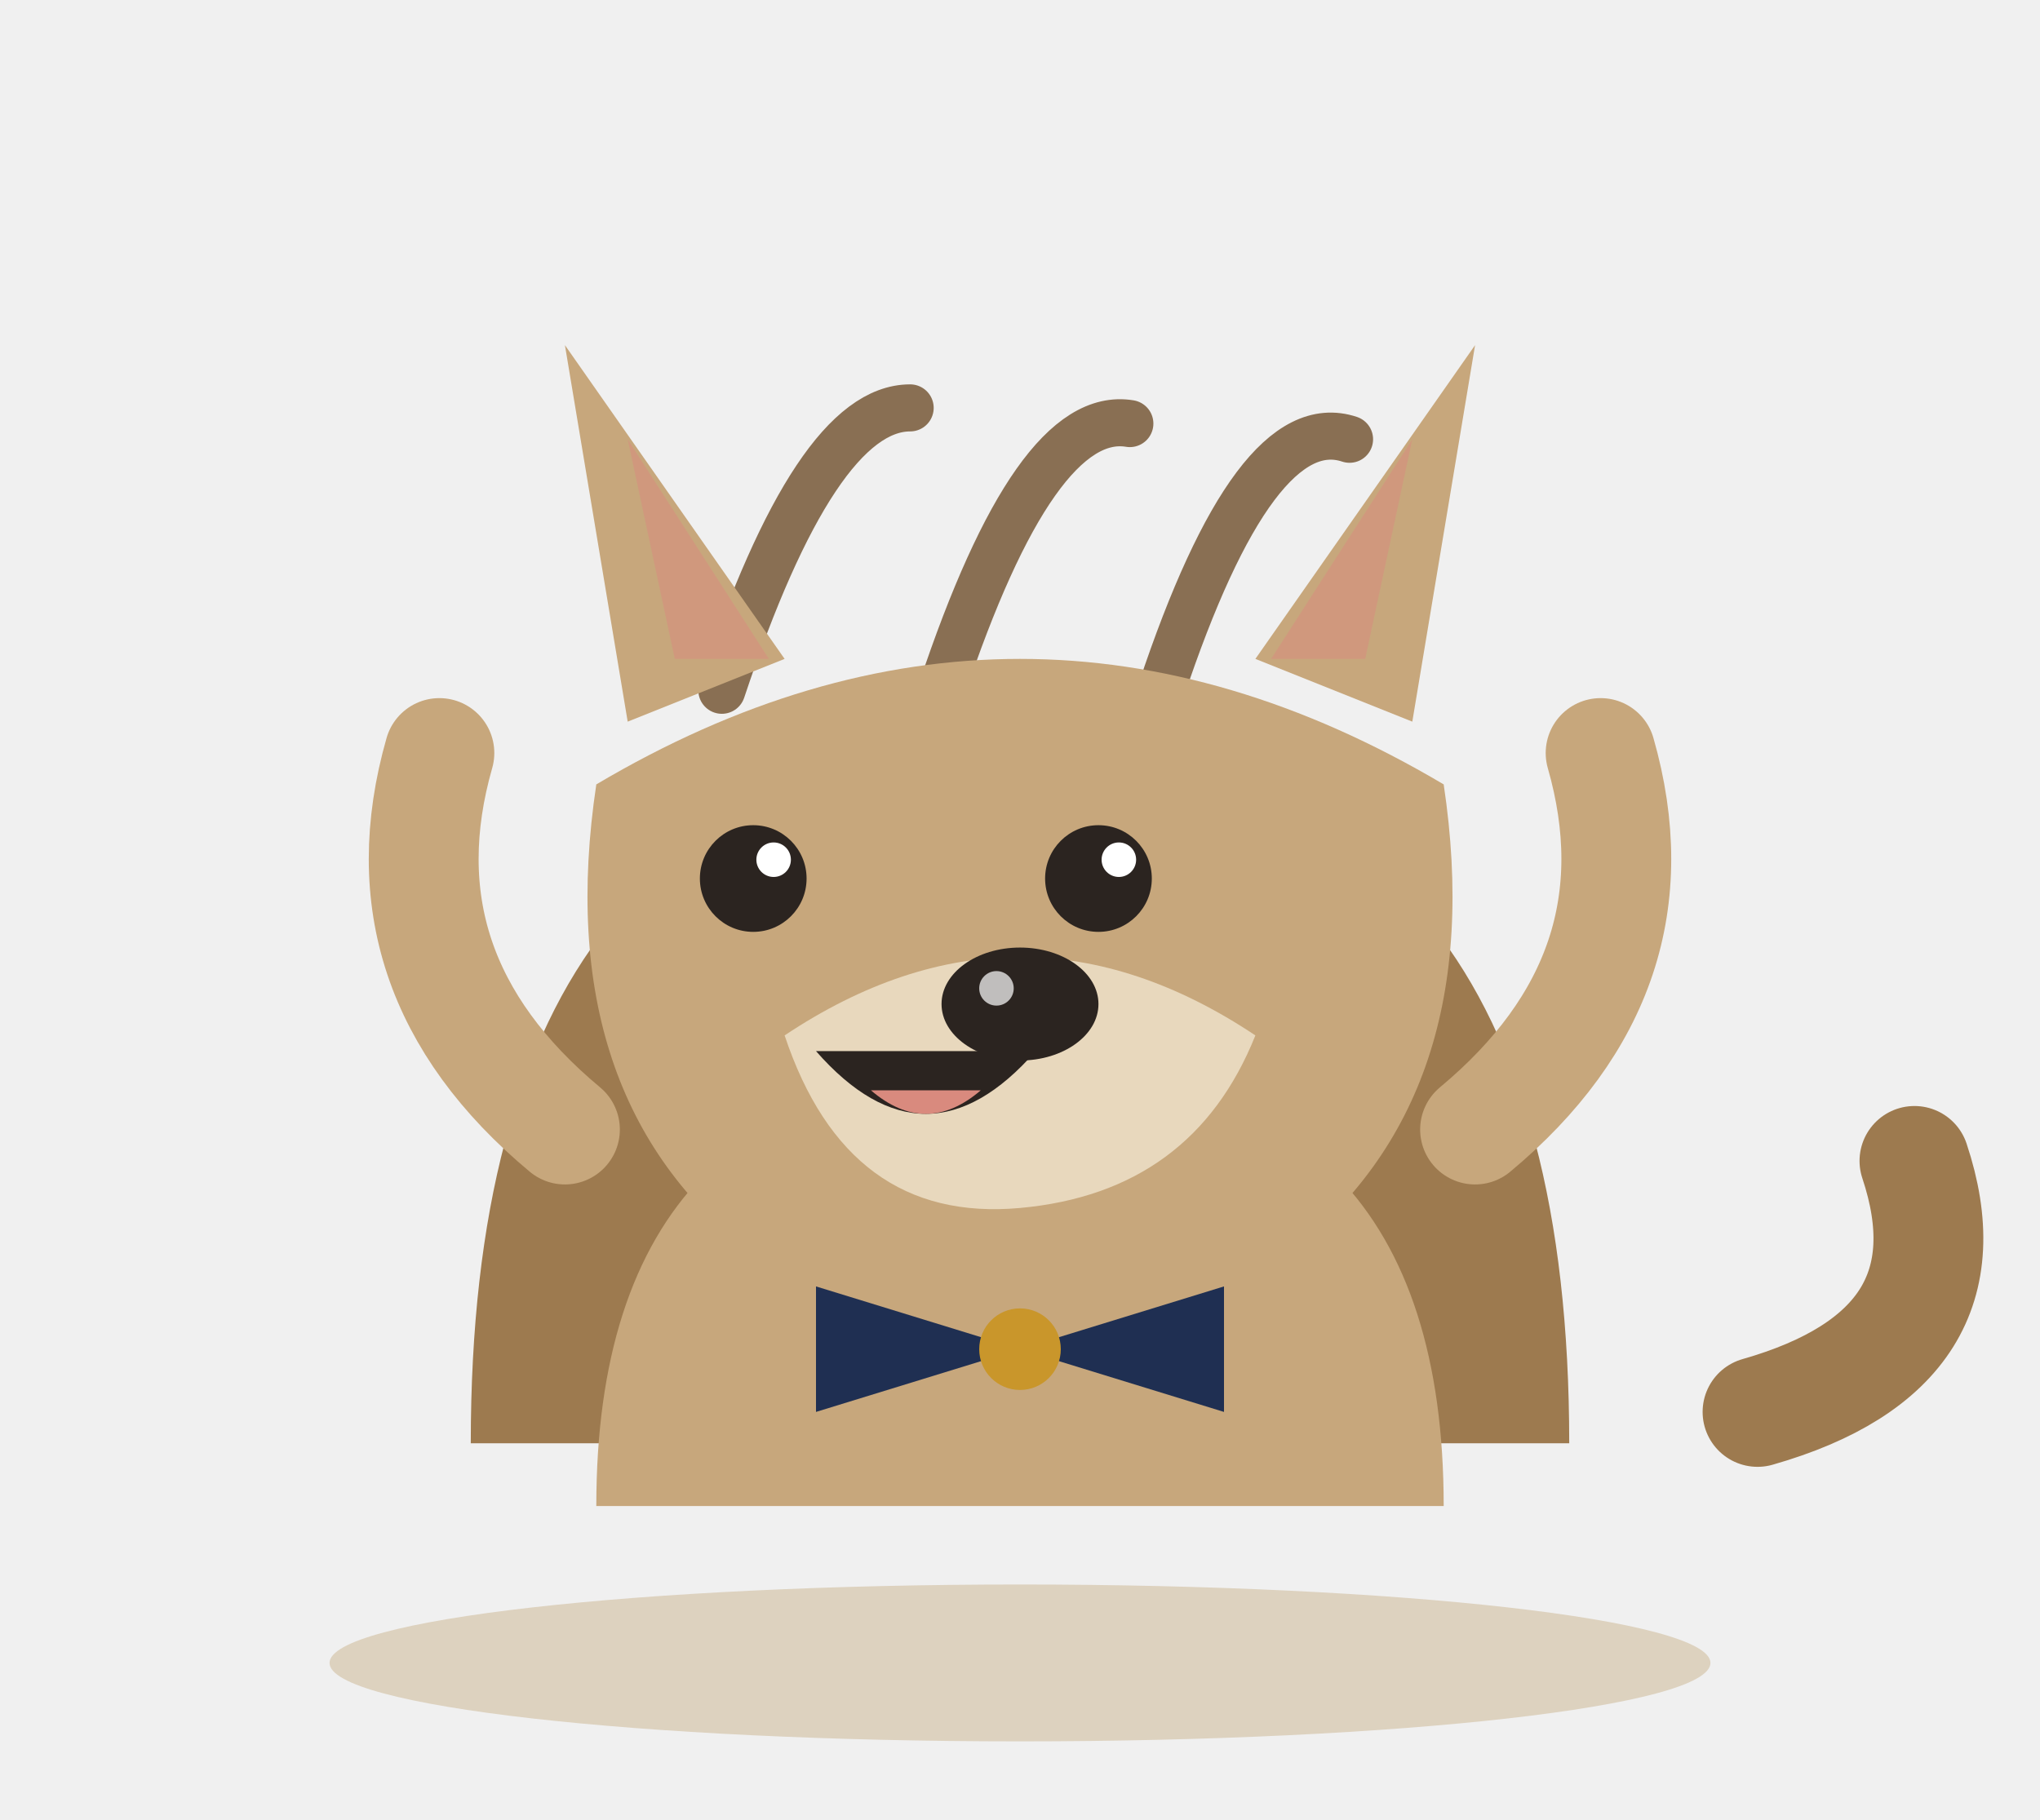
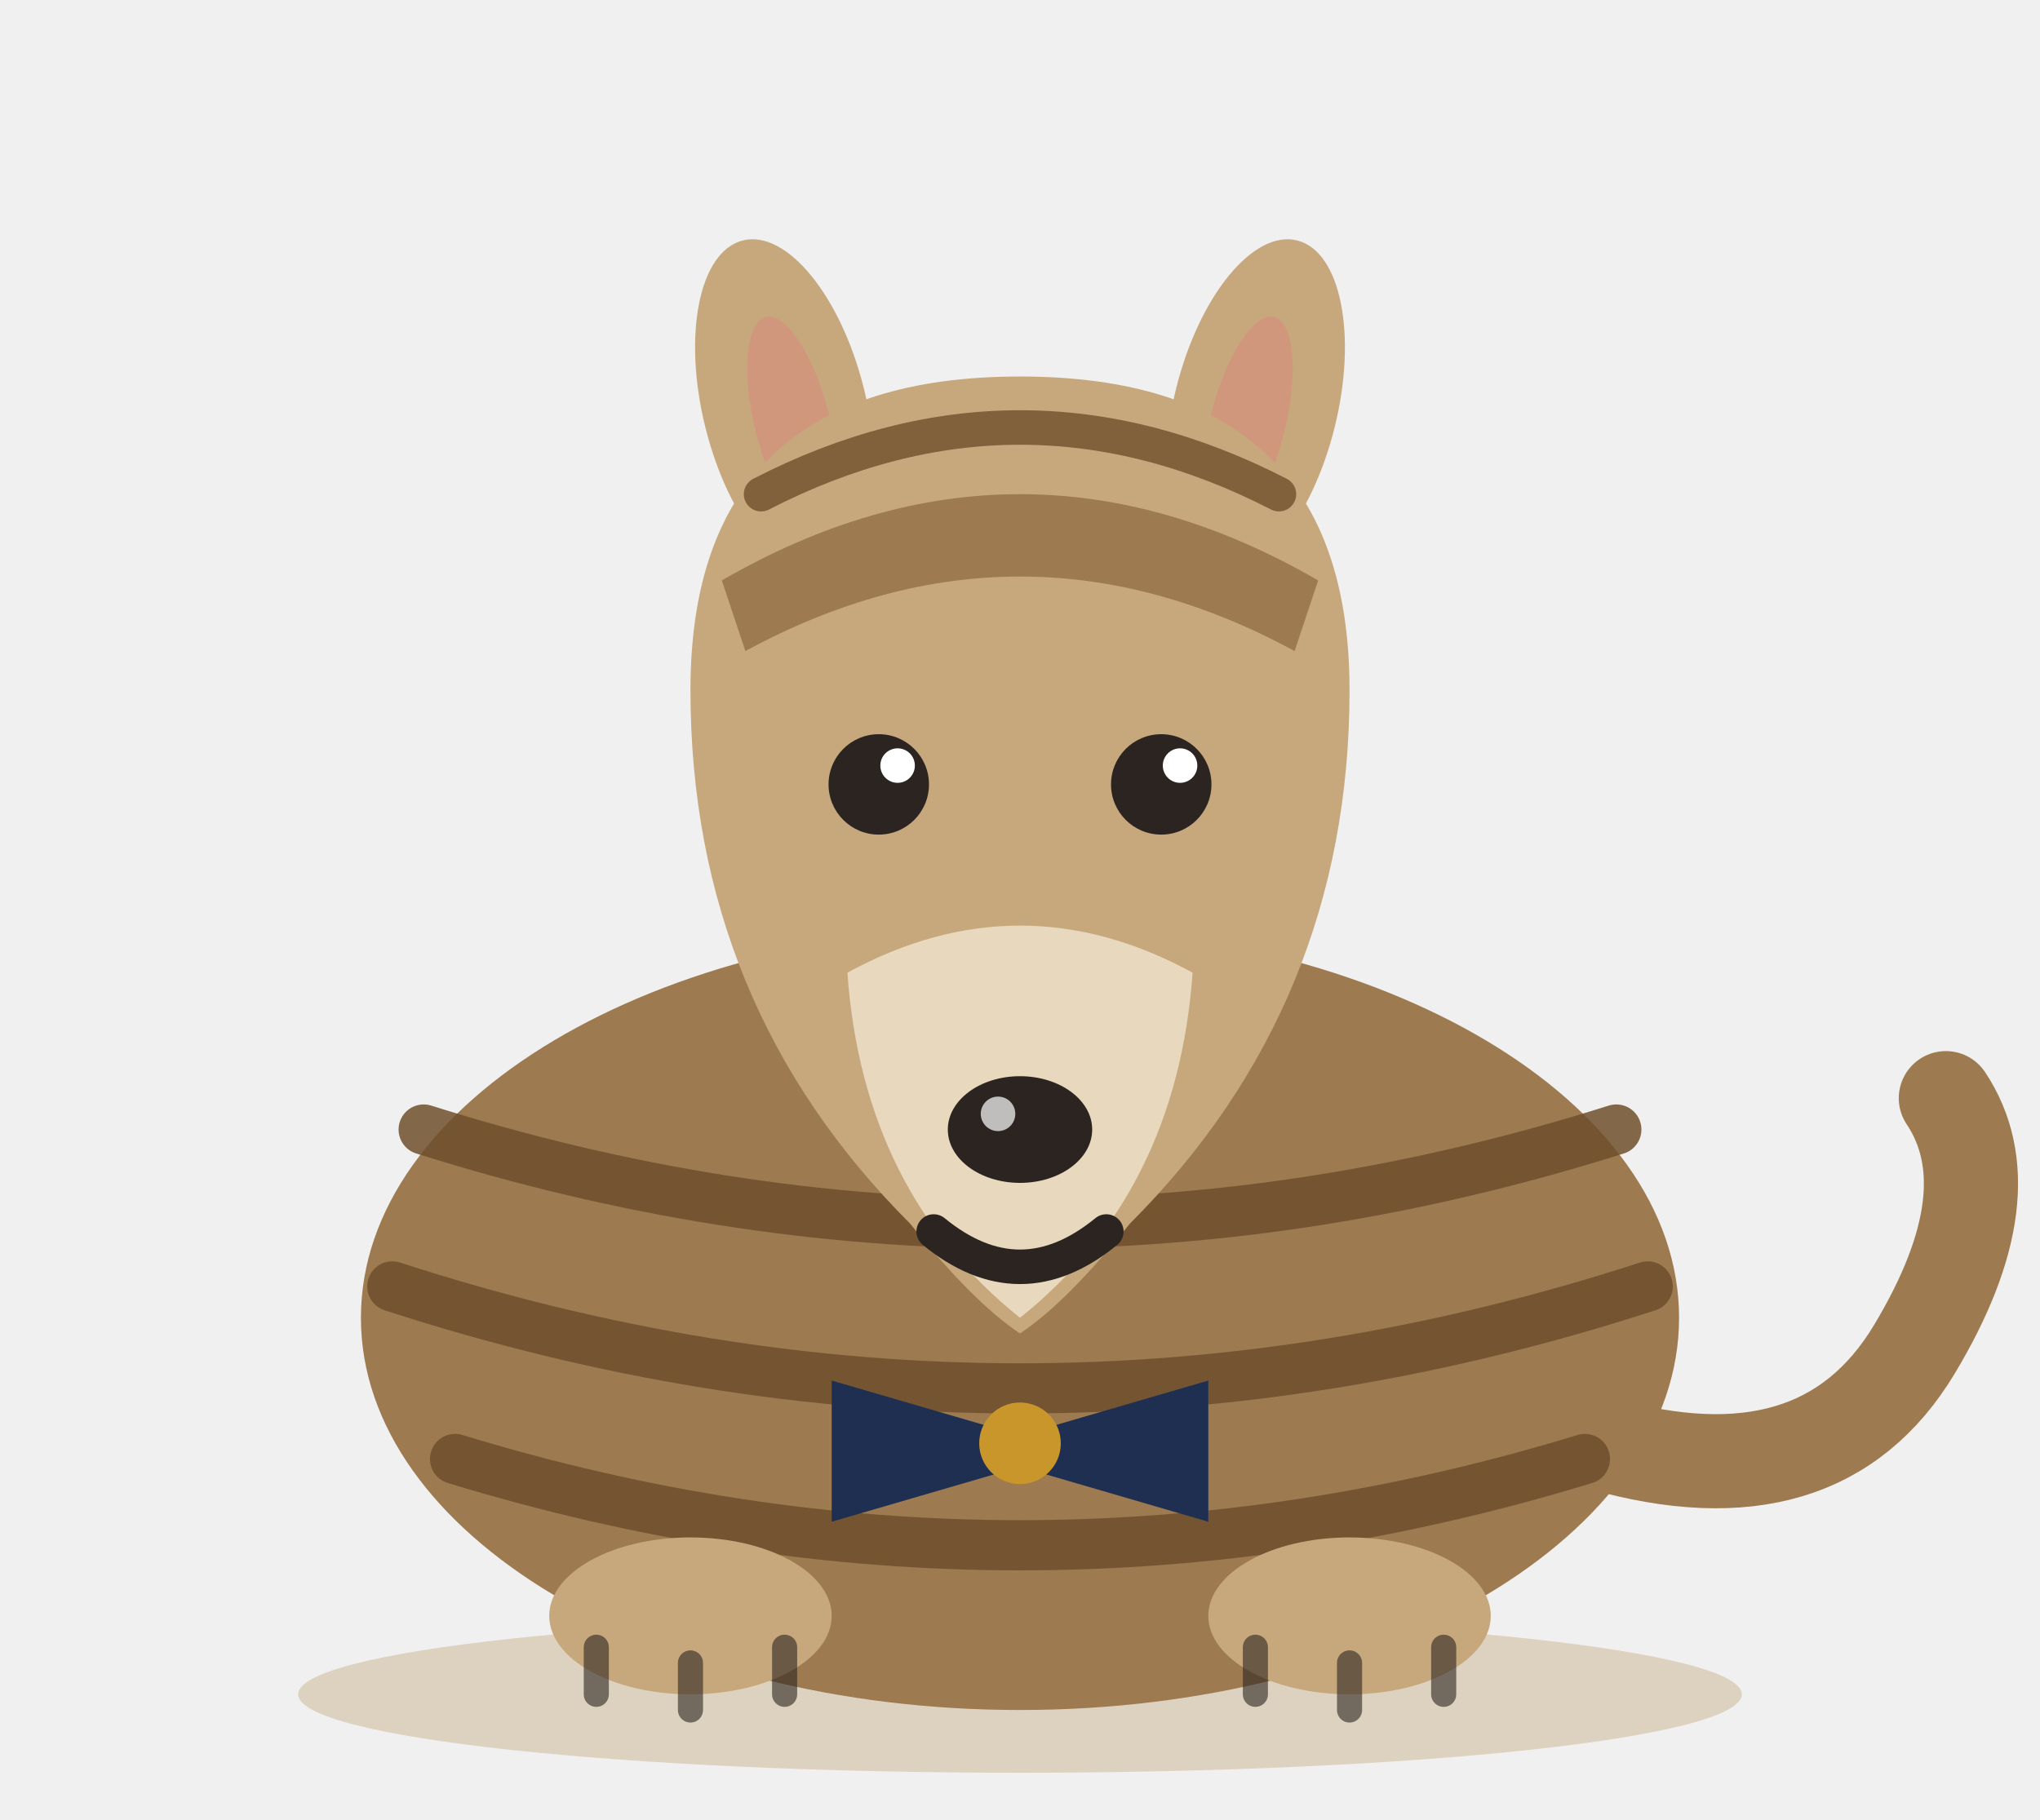
- <svg xmlns="http://www.w3.org/2000/svg" class="mascot" viewBox="0 0 130 116" role="img" aria-label="Amicus, the armadillo in a bow tie">
-   <ellipse cx="65" cy="106" rx="44" ry="5" fill="#ddd2bf" />
-   <path d="M30 92q0-44 35-44t35 44z" fill="#9d7a4f" />
-   <path d="M46 44q6-18 12-18M60 44q6-18 12-17M74 44q6-18 12-16" stroke="#6f4f2c" stroke-width="3" fill="none" stroke-linecap="round" opacity="0.8" />
-   <path d="M112 90q14-4 10-16" stroke="#9d7a4f" stroke-width="7" stroke-linecap="round" fill="none" />
-   <path d="M38 96q0-28 27-28t27 28z" fill="#c7a77c" />
-   <path d="M36 72q-12-10-8-24" stroke="#c7a77c" stroke-width="7" stroke-linecap="round" fill="none" />
-   <path d="M94 72q12-10 8-24" stroke="#c7a77c" stroke-width="7" stroke-linecap="round" fill="none" />
-   <path d="M40 46 36 22l14 20z" fill="#c7a77c" />
-   <path d="M90 46l4-24-14 20z" fill="#c7a77c" />
-   <path d="M43 42 40 28l9 14z" fill="#d98a7e" opacity="0.5" />
-   <path d="M87 42l3-14-9 14z" fill="#d98a7e" opacity="0.5" />
-   <path d="M38 50q-3 20 10 30 17 9 34 0 13-10 10-30-27-16-54 0z" fill="#c7a77c" />
-   <path d="M50 66q15-10 30 0-4 10-15 11t-15-11z" fill="#e8d8bd" />
-   <ellipse cx="65" cy="64" rx="5" ry="3.6" fill="#2b2420" />
-   <circle cx="63.5" cy="63" r="1.1" fill="#fff" opacity="0.7" />
-   <circle cx="48" cy="56" r="3.4" fill="#2b2420" />
-   <circle cx="70" cy="56" r="3.4" fill="#2b2420" />
-   <circle cx="49.3" cy="54.8" r="1.1" fill="#fff" />
-   <circle cx="71.3" cy="54.8" r="1.1" fill="#fff" />
-   <path d="M52 67q7 8 14 0z" fill="#2b2420" />
-   <path d="M55.5 69.5q3.5 3 7 0z" fill="#d98a7e" />
-   <path d="M52 82l13 4 13-4v8l-13-4-13 4z" fill="#1f2f52" />
-   <circle cx="65" cy="86" r="2.6" fill="#c9962b" />
+ <svg xmlns="http://www.w3.org/2000/svg" viewBox="0 0 130 116" role="img" aria-label="Amicus, the armadillo in a bow tie">
+   <ellipse cx="65" cy="108" rx="46" ry="5" fill="#ddd2bf" />
+   <path d="M102 92q14 4 20-6t2-16" stroke="#9d7a4f" stroke-width="6" stroke-linecap="round" fill="none" />
+   <ellipse cx="65" cy="84" rx="42" ry="25" fill="#9d7a4f" />
+   <path d="M27 72q38 12 76 0M25 82q40 13 80 0M29 93q36 11 72 0" stroke="#6f4f2c" stroke-width="3.2" fill="none" stroke-linecap="round" opacity="0.85" />
+   <ellipse cx="44" cy="103" rx="9" ry="5" fill="#c7a77c" />
+   <ellipse cx="86" cy="103" rx="9" ry="5" fill="#c7a77c" />
+   <path d="M38 105v3M44 106v3M50 105v3M80 105v3M86 106v3M92 105v3" stroke="#2b2420" stroke-width="1.6" stroke-linecap="round" opacity="0.6" />
+   <ellipse cx="50" cy="26" rx="5.2" ry="11" transform="rotate(-14 50 26)" fill="#c7a77c" />
+   <ellipse cx="80" cy="26" rx="5.2" ry="11" transform="rotate(14 80 26)" fill="#c7a77c" />
+   <ellipse cx="50.5" cy="27" rx="2.4" ry="7" transform="rotate(-14 50.5 27)" fill="#d98a7e" opacity="0.55" />
+   <ellipse cx="79.5" cy="27" rx="2.4" ry="7" transform="rotate(14 79.5 27)" fill="#d98a7e" opacity="0.55" />
+   <path d="M44 44q0-20 21-20t21 20q0 20-14 34q-4 5-7 7q-3-2-7-7q-14-14-14-34z" fill="#c7a77c" />
+   <path d="M46 37q19-11 38 0l-1.5 4.5q-17.5-9.5-35 0z" fill="#9d7a4f" />
+   <path d="M48.5 31.5q16.5-8.5 33 0" stroke="#6f4f2c" stroke-width="2.2" fill="none" stroke-linecap="round" opacity="0.8" />
+   <path d="M54 62q11-6 22 0q-1 14-11 22q-10-8-11-22z" fill="#e8d8bd" />
+   <ellipse cx="65" cy="72" rx="4.6" ry="3.4" fill="#2b2420" />
+   <circle cx="63.6" cy="71" r="1.1" fill="#fff" opacity="0.7" />
+   <circle cx="56" cy="50" r="3.2" fill="#2b2420" />
+   <circle cx="74" cy="50" r="3.2" fill="#2b2420" />
+   <circle cx="57.2" cy="48.8" r="1.1" fill="#fff" />
+   <circle cx="75.2" cy="48.8" r="1.1" fill="#fff" />
+   <path d="M59.5 78.5q5.5 4.5 11 0" stroke="#2b2420" stroke-width="2.2" fill="none" stroke-linecap="round" />
+   <path d="M53 88l12 3.5 12-3.5v9l-12-3.5-12 3.5z" fill="#1f2f52" />
+   <circle cx="65" cy="92" r="2.6" fill="#c9962b" />
</svg>
